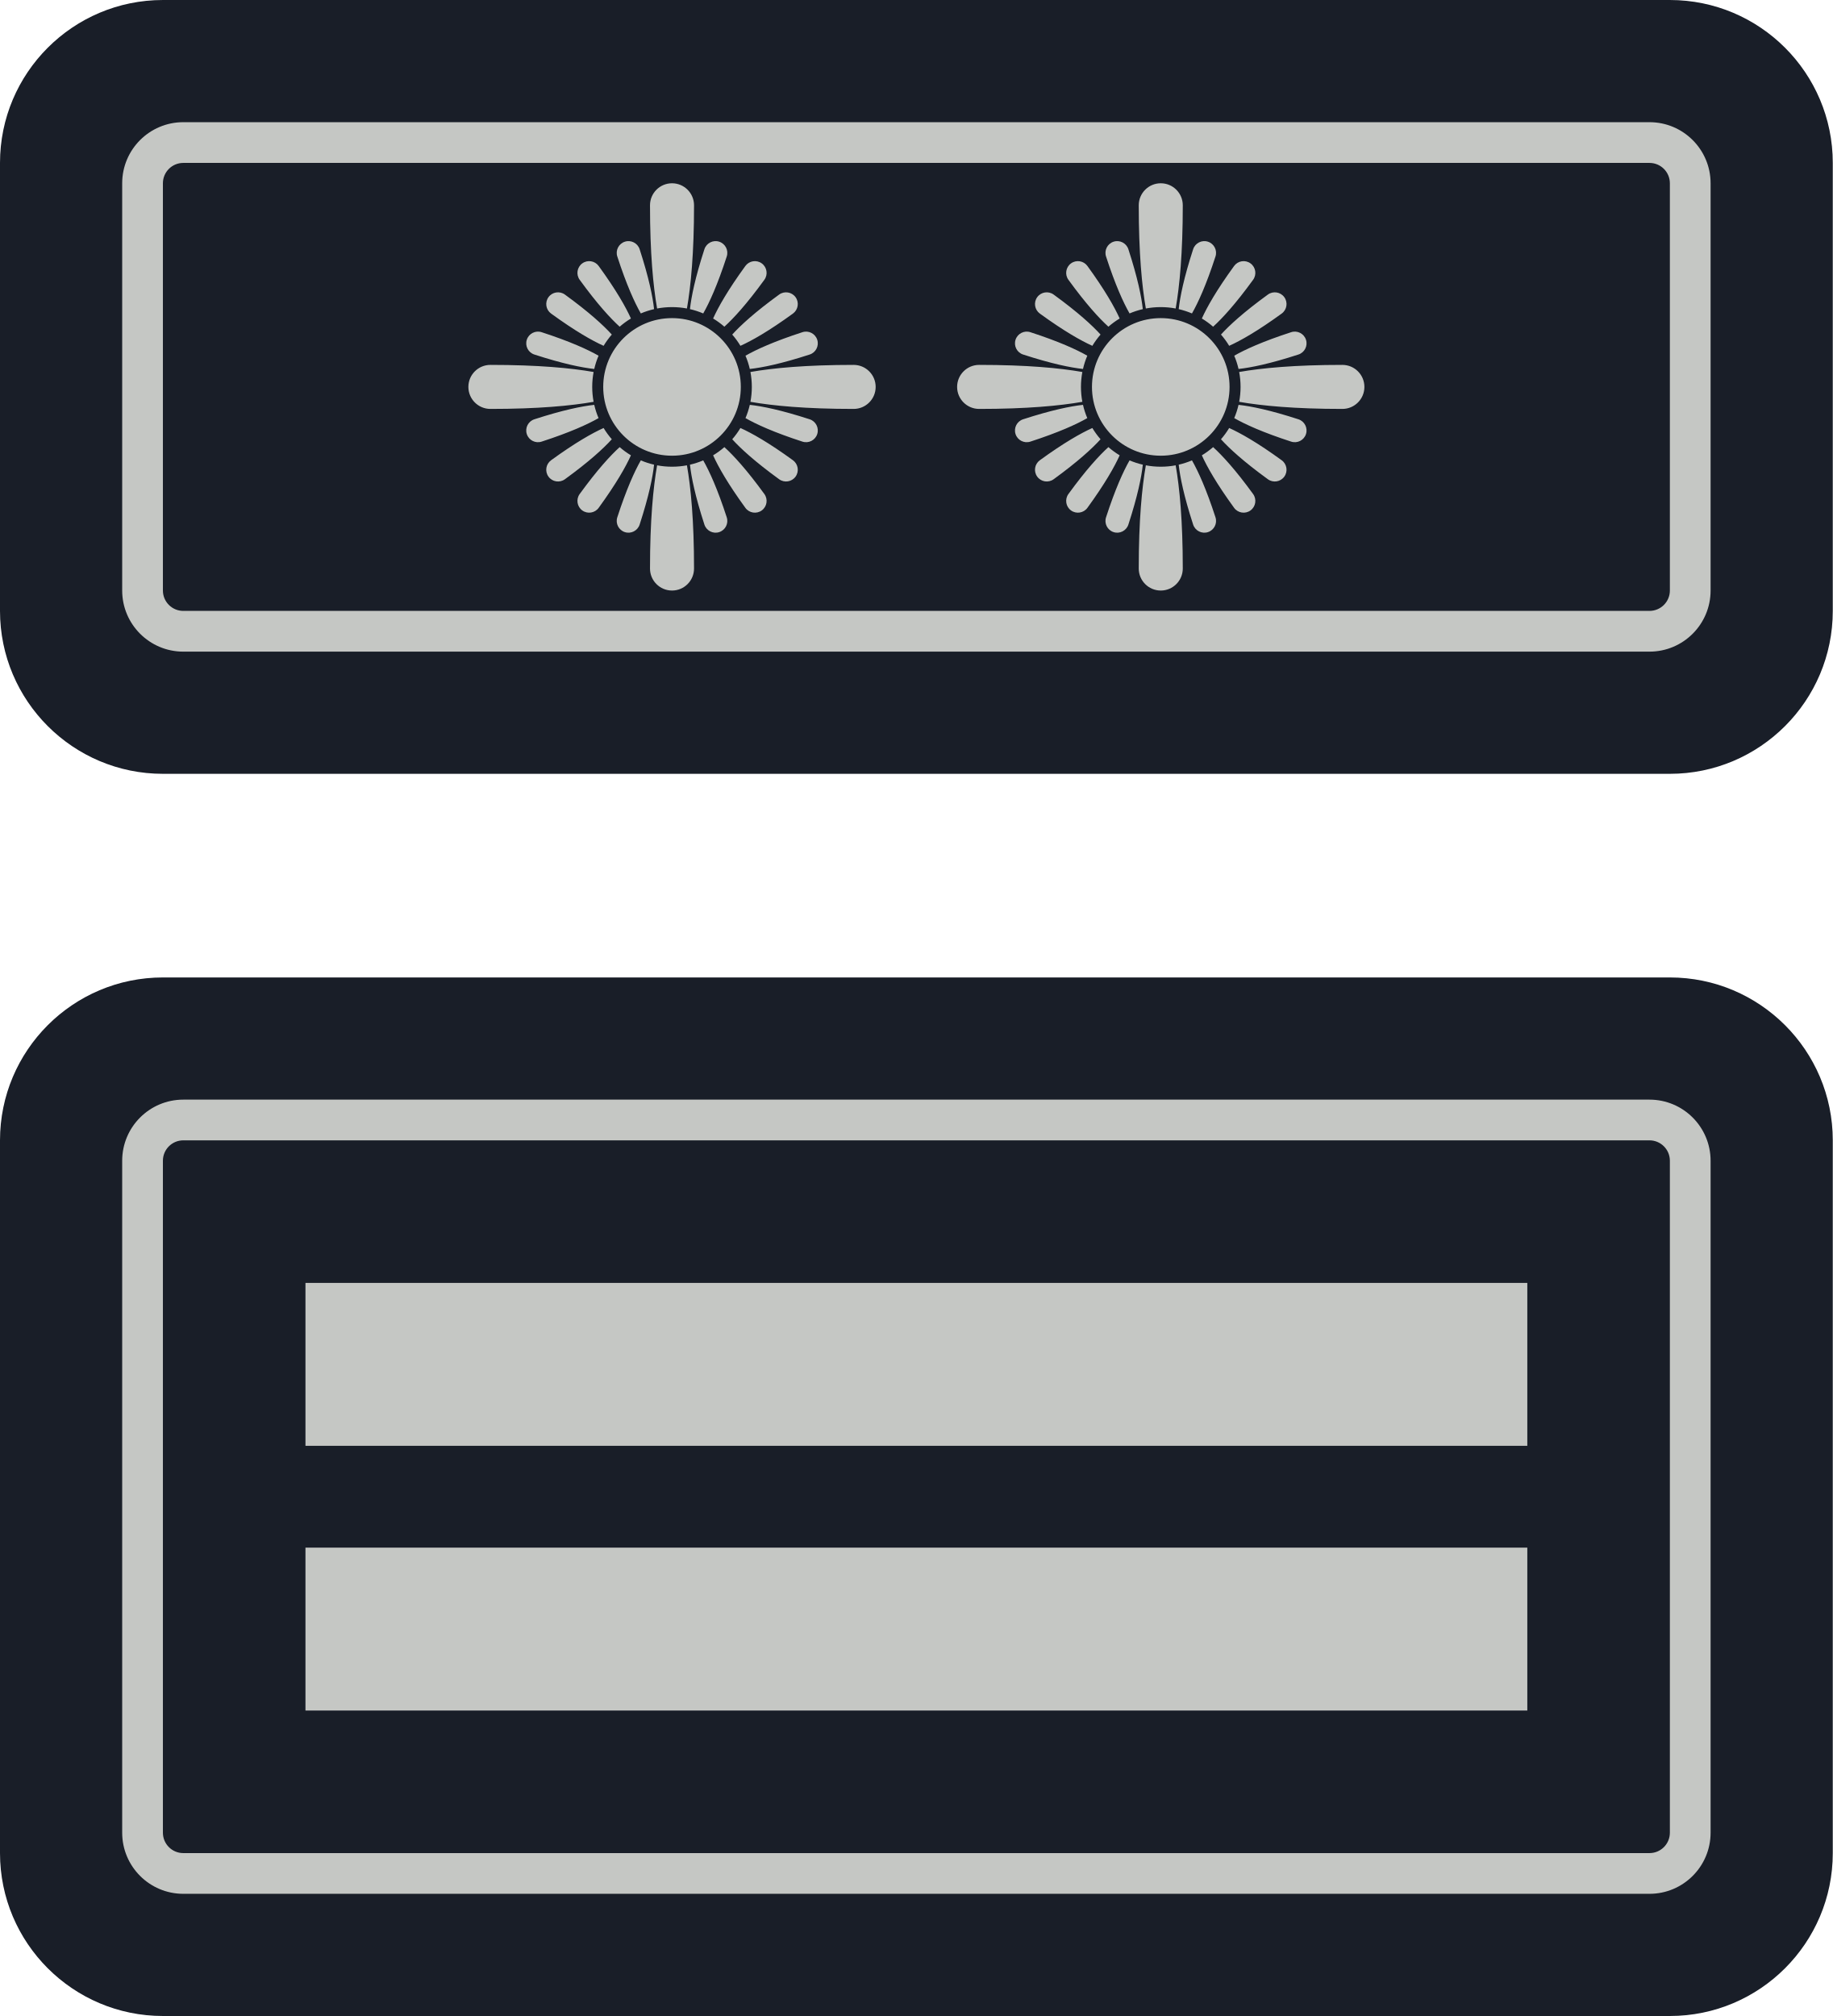
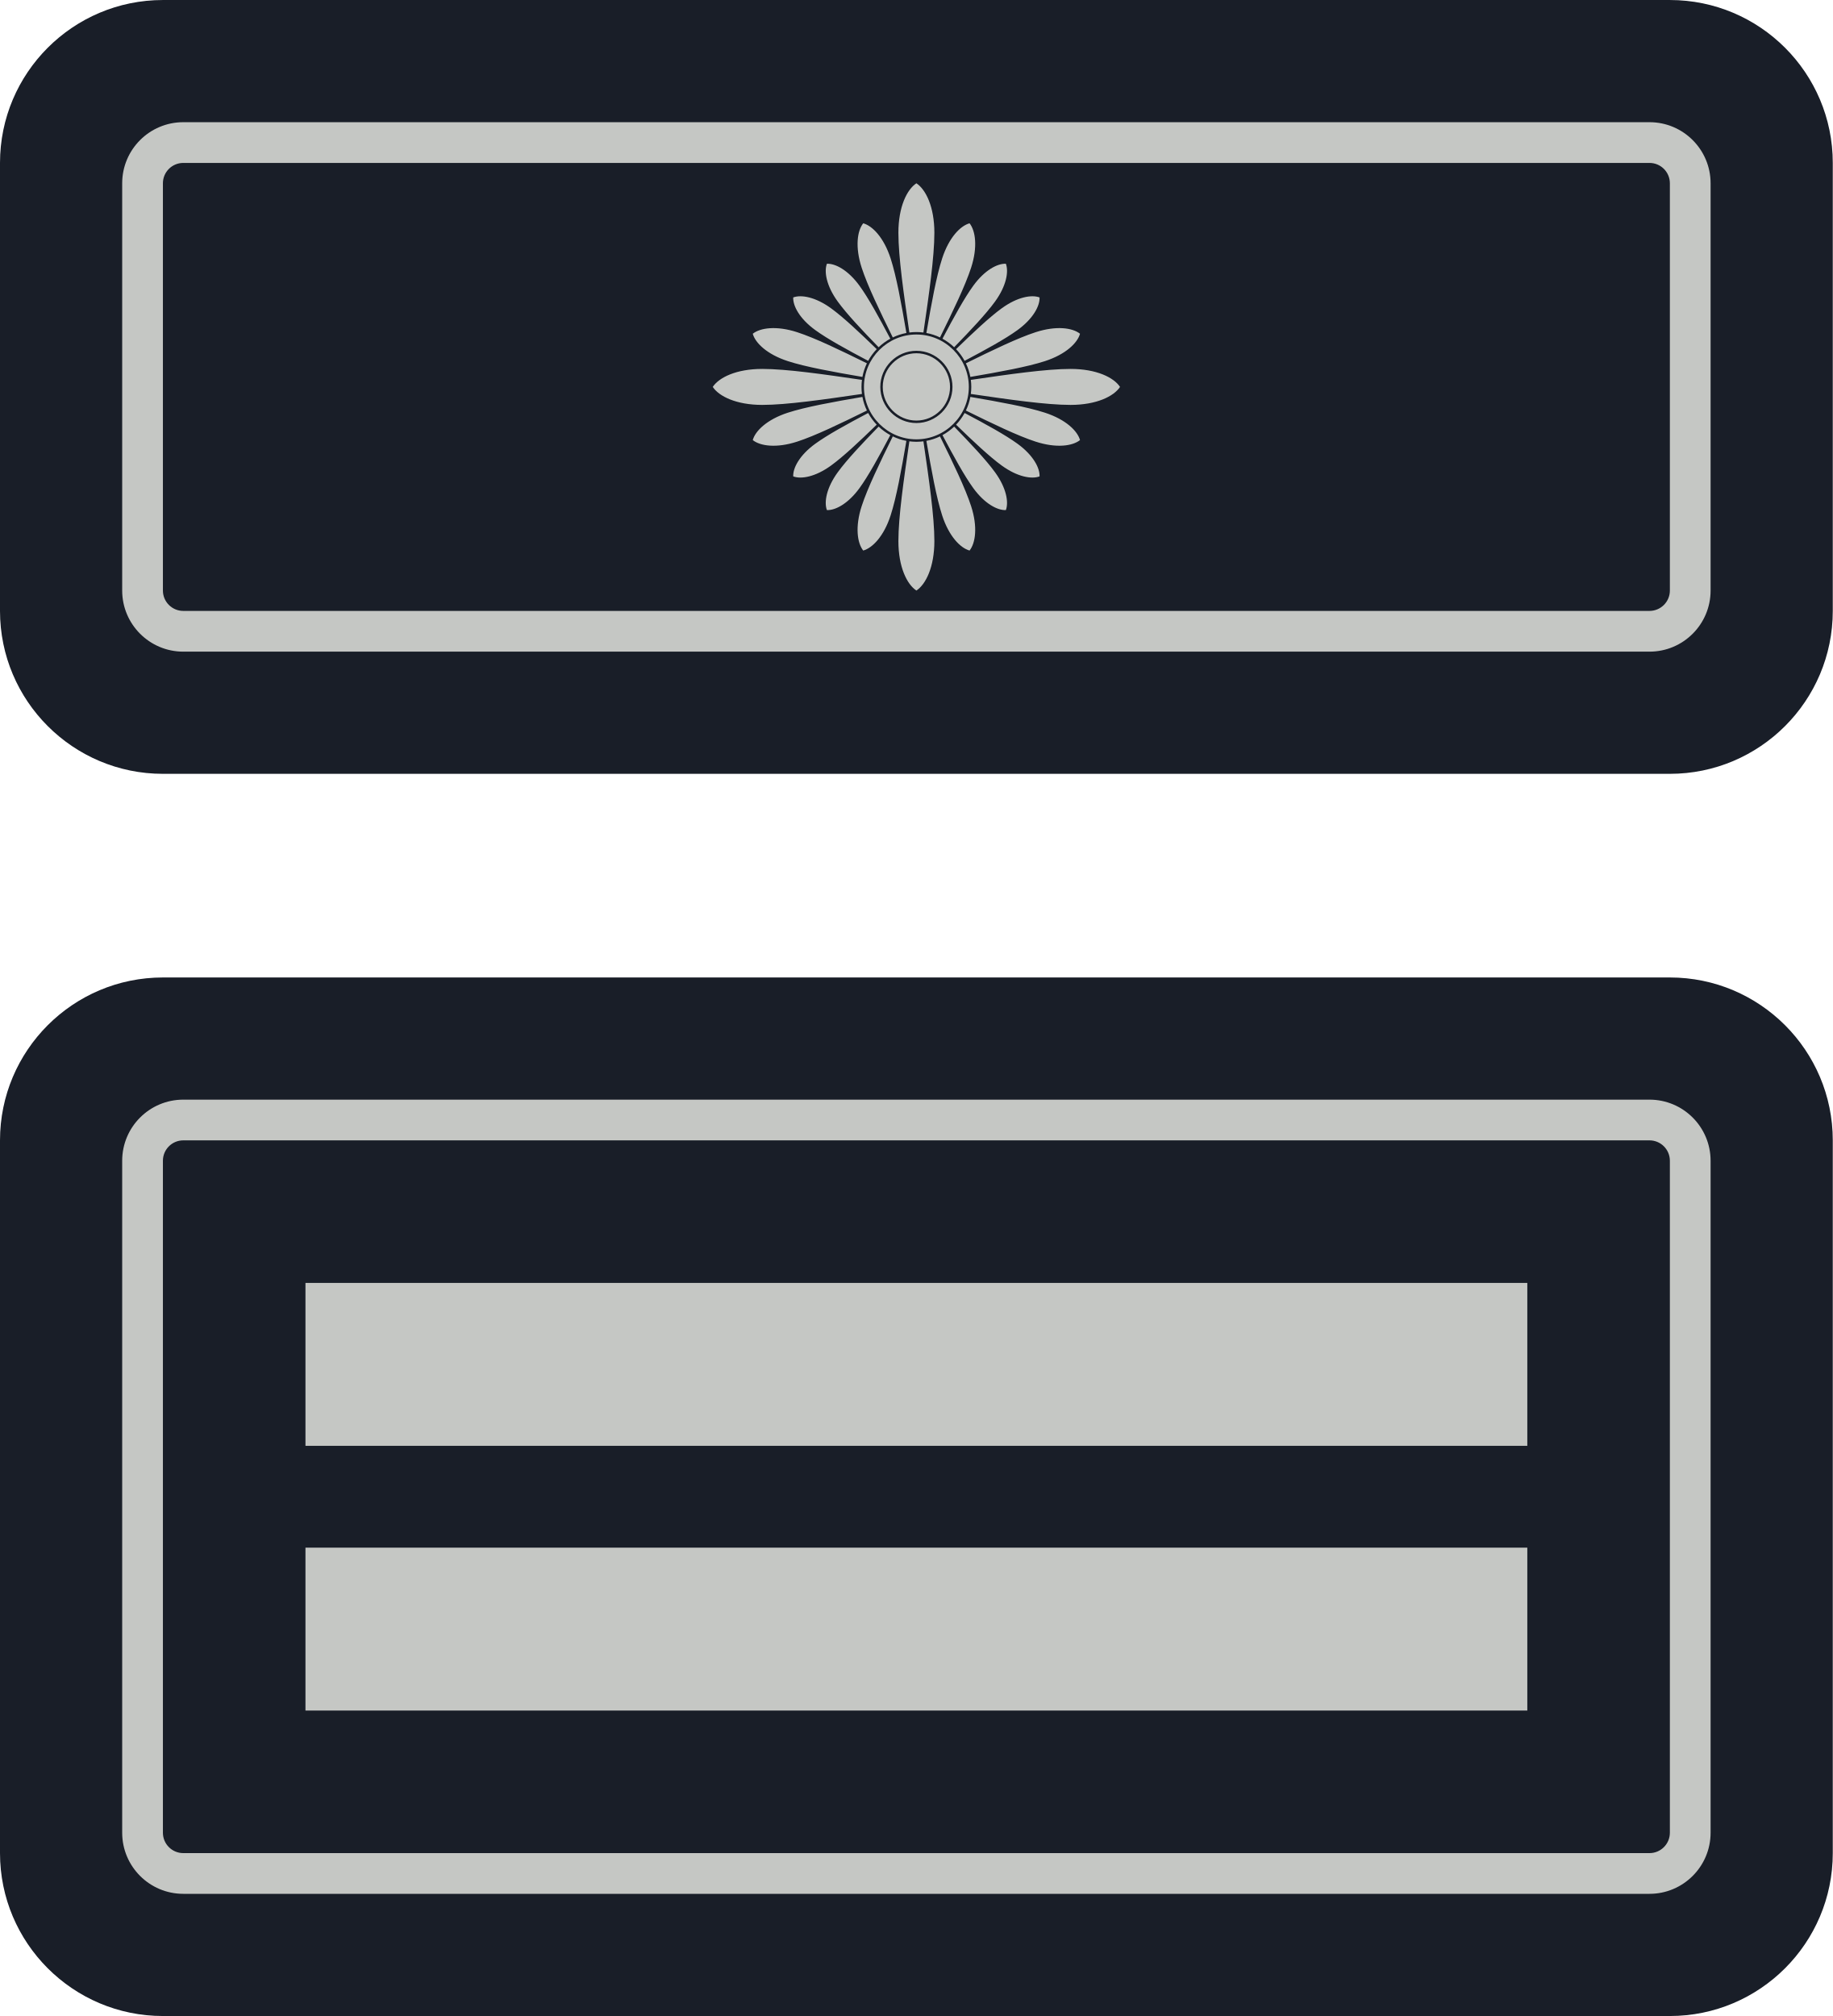
<svg xmlns="http://www.w3.org/2000/svg" width="100%" height="100%" viewBox="0 0 90 99" version="1.1" xml:space="preserve" style="fill-rule:evenodd;clip-rule:evenodd;stroke-linejoin:round;stroke-miterlimit:2;">
-   <g transform="matrix(1,0,0,1,-690,-104)">
-     <g id="Wehrleiter" transform="matrix(1,0,0,2.60526,690,104)">
-       <rect x="0" y="0" width="90" height="38" style="fill:none;" />
+   <g transform="matrix(1,0,0,1,-630,-84)">
+     <g id="WL" transform="matrix(0.762712,0,0,0.980198,630,528.03)">
+       <rect x="0" y="-453" width="118" height="101" style="fill:none;" />
      <clipPath id="_clip1">
-         <rect x="0" y="0" width="90" height="38" />
+         <rect x="0" y="-453" width="118" height="101" />
      </clipPath>
      <g clip-path="url(#_clip1)">
-         <g transform="matrix(1,0,0,0.383838,-30,-6.90909)">
-           <g transform="matrix(1.125,0,0,1.7,-7.125,-27.5)">
-             <path d="M113,59.706C113,57.109 109.814,55 105.889,55L40.111,55C36.186,55 33,57.109 33,59.706L33,80.294C33,82.891 36.186,85 40.111,85L105.889,85C109.814,85 113,82.891 113,80.294L113,59.706Z" style="fill:rgb(25,30,40);" />
-           </g>
-           <g transform="matrix(0.975,0,0,1.3,3.825,0.5)">
-             <path d="M113,57.308C113,56.034 111.621,55 109.923,55L36.077,55C34.379,55 33,56.034 33,57.308L33,82.692C33,83.966 34.379,85 36.077,85L109.923,85C111.621,85 113,83.966 113,82.692L113,57.308ZM110.949,57.308L110.949,82.692C110.949,83.117 110.489,83.462 109.923,83.462C109.923,83.462 36.077,83.462 36.077,83.462C35.511,83.462 35.051,83.117 35.051,82.692L35.051,57.308C35.051,56.883 35.511,56.538 36.077,56.538L109.923,56.538C110.489,56.538 110.949,56.883 110.949,57.308Z" style="fill:rgb(197,199,196);" />
-           </g>
-           <g transform="matrix(1.63286e-16,2.66667,-20,1.22465e-15,1145,-217.667)">
-             <rect x="112" y="52" width="3" height="3" style="fill:rgb(197,199,196);" />
-           </g>
-           <g transform="matrix(1.63286e-16,2.66667,-20,1.22465e-15,1145,-204.667)">
-             <rect x="112" y="52" width="3" height="3" style="fill:rgb(197,199,196);" />
+         <g id="Elemente.afdesign" transform="matrix(1.31111,0,0,1.0202,59,-378.015)">
+           <g transform="matrix(1,0,0,1,-265,-25.5)">
+             <clipPath id="_clip2">
+               <rect x="220" y="0" width="90" height="51" />
+             </clipPath>
+             <g clip-path="url(#_clip2)">
+               <g id="_2BG-GR" transform="matrix(1,0,0,1.34211,220,0)">
+                 <rect x="0" y="0" width="90" height="38" style="fill:none;" />
+                 <g transform="matrix(1.125,0,0,1.26667,-37.125,-69.6667)">
+                   <path d="M113,59.706C113,57.109 109.814,55 105.889,55L40.111,55C36.186,55 33,57.109 33,59.706L33,80.294C33,82.891 36.186,85 40.111,85L105.889,85C109.814,85 113,82.891 113,80.294L113,59.706Z" style="fill:rgb(25,30,40);" />
+                 </g>
+               </g>
+             </g>
          </g>
        </g>
-         <g transform="matrix(1,0,0,0.383838,-30,-6.90909)">
-           <g transform="matrix(1.125,0,0,1.26667,-7.125,-51.6667)">
-             <path d="M113,61.316C113,57.83 109.814,55 105.889,55L40.111,55C36.186,55 33,57.83 33,61.316L33,78.684C33,82.17 36.186,85 40.111,85L105.889,85C109.814,85 113,82.17 113,78.684L113,61.316Z" style="fill:rgb(25,30,40);" />
+         <g id="Elemente.afdesign1" transform="matrix(1.31111,0,0,1.0202,59,-378.015)">
+           <g transform="matrix(1,0,0,1,-1545,-193.5)">
+             <g id="_2BR-S" transform="matrix(1,0,0,1.34211,1500,168)">
+               <rect x="0" y="0" width="90" height="38" style="fill:none;" />
+               <g transform="matrix(0.975,0,0,0.968627,-26.175,-48.8039)">
+                 <path d="M113,57.308C113,56.034 111.621,55 109.923,55L36.077,55C34.379,55 33,56.034 33,57.308L33,82.692C33,83.966 34.379,85 36.077,85L109.923,85C111.621,85 113,83.966 113,82.692L113,57.308ZM110.949,57.308L110.949,82.692C110.949,83.117 110.489,83.462 109.923,83.462L36.077,83.462C35.511,83.462 35.051,83.117 35.051,82.692L35.051,57.308C35.051,56.883 35.511,56.538 36.077,56.538L109.923,56.538C110.489,56.538 110.949,56.883 110.949,57.308Z" style="fill:rgb(197,199,196);" />
+               </g>
+             </g>
          </g>
-           <g transform="matrix(0.975,0,0,0.866667,3.825,-23.6667)">
-             <path d="M113,58.462C113,56.551 111.621,55 109.923,55L36.077,55C34.379,55 33,56.551 33,58.462L33,81.538C33,83.449 34.379,85 36.077,85L109.923,85C111.621,85 113,83.449 113,81.538L113,58.462ZM110.949,58.462L110.949,81.538C110.949,82.175 110.489,82.692 109.923,82.692L36.077,82.692C35.511,82.692 35.051,82.175 35.051,81.538L35.051,58.462C35.051,57.825 35.511,57.308 36.077,57.308L109.923,57.308C110.489,57.308 110.949,57.825 110.949,58.462Z" style="fill:rgb(197,199,196);" />
+         </g>
+         <g id="Elemente.afdesign2" transform="matrix(1.31111,0,0,1.0202,59,-378.015)">
+           <g transform="matrix(1,0,0,1,-905,-109.5)">
+             <clipPath id="_clip3">
+               <rect x="860" y="84" width="90" height="51" />
+             </clipPath>
+             <g clip-path="url(#_clip3)">
+               <g id="_2LN-S" transform="matrix(1,0,0,1.34211,860,84)">
+                 <rect x="0" y="0" width="90" height="38" style="fill:none;" />
+                 <g transform="matrix(1,0,0,0.745098,-30,-49.1765)">
+                   <g transform="matrix(1.63286e-16,2.66667,-20,1.22465e-15,1145,-217.667)">
+                     <rect x="112" y="52" width="3" height="3" style="fill:rgb(197,199,196);" />
+                   </g>
+                   <g transform="matrix(1.63286e-16,2.66667,-20,1.22465e-15,1145,-204.667)">
+                     <rect x="112" y="52" width="3" height="3" style="fill:rgb(197,199,196);" />
+                   </g>
+                 </g>
+               </g>
+             </g>
          </g>
-           <g transform="matrix(0.27027,0,0,0.27027,49.0811,23.4865)">
-             <path d="M54.21,64.247C54.925,68.325 55.5,74.308 55.5,83C55.5,85.208 53.708,87 51.5,87C49.292,87 47.5,85.208 47.5,83C47.5,74.308 48.075,68.325 48.79,64.247C49.668,64.413 50.574,64.5 51.5,64.5C52.426,64.5 53.332,64.413 54.21,64.247ZM57.169,63.348C58.288,65.306 59.756,68.505 61.443,73.696C61.807,74.816 61.193,76.02 60.073,76.384C58.953,76.748 57.748,76.134 57.384,75.014C55.698,69.824 55.005,66.372 54.76,64.131C55.592,63.94 56.398,63.677 57.169,63.348ZM45.831,63.348C46.602,63.676 47.408,63.94 48.24,64.131C47.995,66.372 47.302,69.824 45.616,75.014C45.252,76.134 44.047,76.748 42.927,76.384C41.807,76.02 41.193,74.816 41.557,73.696C43.244,68.505 44.712,65.306 45.831,63.348ZM61.013,60.94C62.682,62.455 65.068,65.045 68.278,69.463C68.971,70.416 68.759,71.752 67.806,72.444C66.854,73.136 65.518,72.924 64.826,71.972C61.617,67.555 59.892,64.486 58.966,62.43C59.692,61.993 60.376,61.494 61.013,60.94ZM41.987,60.94C42.623,61.494 43.308,61.993 44.034,62.43C43.108,64.486 41.383,67.555 38.174,71.972C37.482,72.924 36.146,73.136 35.194,72.444C34.241,71.752 34.029,70.416 34.722,69.463C37.932,65.045 40.318,62.455 41.987,60.94ZM63.93,57.466C65.986,58.392 69.055,60.117 73.472,63.326C74.424,64.018 74.636,65.354 73.944,66.306C73.252,67.259 71.916,67.471 70.963,66.778C66.545,63.568 63.955,61.182 62.44,59.513C62.994,58.877 63.493,58.192 63.93,57.466ZM39.07,57.466C39.507,58.192 40.006,58.876 40.56,59.513C39.045,61.182 36.455,63.568 32.037,66.778C31.084,67.471 29.748,67.259 29.056,66.306C28.364,65.354 28.576,64.018 29.528,63.326C33.945,60.117 37.014,58.392 39.07,57.466ZM51.5,37.5C58.399,37.5 64,43.101 64,50C64,56.899 58.399,62.5 51.5,62.5C44.601,62.5 39,56.899 39,50C39,43.101 44.601,37.5 51.5,37.5ZM65.631,53.26C67.872,53.505 71.324,54.198 76.514,55.884C77.634,56.248 78.248,57.453 77.884,58.573C77.52,59.693 76.316,60.307 75.196,59.943C70.005,58.256 66.806,56.788 64.848,55.669C65.176,54.898 65.44,54.092 65.631,53.26ZM37.369,53.26C37.56,54.092 37.823,54.898 38.152,55.669C36.194,56.788 32.995,58.256 27.804,59.943C26.684,60.307 25.48,59.693 25.116,58.573C24.752,57.453 25.366,56.248 26.486,55.884C31.676,54.198 35.128,53.505 37.369,53.26ZM65.747,47.29C69.825,46.575 75.808,46 84.5,46C86.708,46 88.5,47.792 88.5,50C88.5,52.208 86.708,54 84.5,54C75.808,54 69.825,53.425 65.747,52.71C65.913,51.832 66,50.926 66,50C66,49.074 65.913,48.168 65.747,47.29ZM37.253,52.71C33.175,53.425 27.192,54 18.5,54C16.292,54 14.5,52.208 14.5,50C14.5,47.792 16.292,46 18.5,46C27.192,46 33.175,46.575 37.253,47.29C37.087,48.168 37,49.074 37,50C37,50.926 37.087,51.832 37.253,52.71ZM64.848,44.331C66.806,43.212 70.005,41.744 75.196,40.057C76.316,39.693 77.52,40.307 77.884,41.427C78.248,42.547 77.634,43.752 76.514,44.116C71.324,45.802 67.872,46.495 65.631,46.74C65.44,45.908 65.177,45.102 64.848,44.331ZM37.369,46.74C35.128,46.495 31.676,45.802 26.486,44.116C25.366,43.752 24.752,42.547 25.116,41.427C25.48,40.307 26.684,39.693 27.804,40.057C32.995,41.744 36.194,43.212 38.152,44.331C37.824,45.102 37.56,45.908 37.369,46.74ZM62.44,40.487C63.955,38.818 66.545,36.432 70.963,33.222C71.916,32.529 73.252,32.741 73.944,33.694C74.636,34.646 74.424,35.982 73.472,36.674C69.055,39.883 65.986,41.608 63.93,42.534C63.493,41.808 62.994,41.124 62.44,40.487ZM39.07,42.534C37.014,41.608 33.945,39.883 29.528,36.674C28.576,35.982 28.364,34.646 29.056,33.694C29.748,32.741 31.084,32.529 32.037,33.222C36.455,36.432 39.045,38.818 40.56,40.487C40.006,41.123 39.507,41.808 39.07,42.534ZM58.966,37.57C59.892,35.514 61.617,32.445 64.826,28.028C65.518,27.076 66.854,26.864 67.806,27.556C68.759,28.248 68.971,29.584 68.278,30.537C65.068,34.955 62.682,37.545 61.013,39.06C60.377,38.506 59.692,38.007 58.966,37.57ZM41.987,39.06C40.318,37.545 37.932,34.955 34.722,30.537C34.029,29.584 34.241,28.248 35.194,27.556C36.146,26.864 37.482,27.076 38.174,28.028C41.383,32.445 43.108,35.514 44.034,37.57C43.308,38.007 42.624,38.506 41.987,39.06ZM54.76,35.869C55.005,33.628 55.698,30.176 57.384,24.986C57.748,23.866 58.953,23.252 60.073,23.616C61.193,23.98 61.807,25.184 61.443,26.304C59.756,31.495 58.288,34.694 57.169,36.652C56.398,36.324 55.592,36.06 54.76,35.869ZM45.831,36.652C44.712,34.694 43.244,31.495 41.557,26.304C41.193,25.184 41.807,23.98 42.927,23.616C44.047,23.252 45.252,23.866 45.616,24.986C47.302,30.176 47.995,33.628 48.24,35.869C47.408,36.06 46.602,36.323 45.831,36.652ZM48.79,35.753C48.075,31.675 47.5,25.692 47.5,17C47.5,14.792 49.292,13 51.5,13C53.708,13 55.5,14.792 55.5,17C55.5,25.692 54.925,31.675 54.21,35.753C53.332,35.587 52.426,35.5 51.5,35.5C50.574,35.5 49.668,35.587 48.79,35.753Z" style="fill:rgb(197,199,196);" />
+         </g>
+         <g id="Elemente.afdesign3" transform="matrix(1.31111,0,0,1.0202,59,-433.616)">
+           <g transform="matrix(1,0,0,1,-155,-19)">
+             <g id="_1BG-GR" transform="matrix(1,0,0,1,110,0)">
+               <rect x="0" y="0" width="90" height="38" style="fill:none;" />
+               <clipPath id="_clip4">
+                 <rect x="0" y="0" width="90" height="38" />
+               </clipPath>
+               <g clip-path="url(#_clip4)">
+                 <g transform="matrix(1.125,0,0,1.26667,-37.125,-69.6667)">
+                   <path d="M113,61.316C113,57.83 109.814,55 105.889,55L40.111,55C36.186,55 33,57.83 33,61.316L33,78.684C33,82.17 36.186,85 40.111,85L105.889,85C109.814,85 113,82.17 113,78.684L113,61.316Z" style="fill:rgb(25,30,40);" />
+                 </g>
+               </g>
+             </g>
          </g>
-           <g transform="matrix(0.27027,0,0,0.27027,73.0811,23.4865)">
-             <path d="M54.21,64.247C54.925,68.325 55.5,74.308 55.5,83C55.5,85.208 53.708,87 51.5,87C49.292,87 47.5,85.208 47.5,83C47.5,74.308 48.075,68.325 48.79,64.247C49.668,64.413 50.574,64.5 51.5,64.5C52.426,64.5 53.332,64.413 54.21,64.247ZM57.169,63.348C58.288,65.306 59.756,68.505 61.443,73.696C61.807,74.816 61.193,76.02 60.073,76.384C58.953,76.748 57.748,76.134 57.384,75.014C55.698,69.824 55.005,66.372 54.76,64.131C55.592,63.94 56.398,63.677 57.169,63.348ZM45.831,63.348C46.602,63.676 47.408,63.94 48.24,64.131C47.995,66.372 47.302,69.824 45.616,75.014C45.252,76.134 44.047,76.748 42.927,76.384C41.807,76.02 41.193,74.816 41.557,73.696C43.244,68.505 44.712,65.306 45.831,63.348ZM61.013,60.94C62.682,62.455 65.068,65.045 68.278,69.463C68.971,70.416 68.759,71.752 67.806,72.444C66.854,73.136 65.518,72.924 64.826,71.972C61.617,67.555 59.892,64.486 58.966,62.43C59.692,61.993 60.376,61.494 61.013,60.94ZM41.987,60.94C42.623,61.494 43.308,61.993 44.034,62.43C43.108,64.486 41.383,67.555 38.174,71.972C37.482,72.924 36.146,73.136 35.194,72.444C34.241,71.752 34.029,70.416 34.722,69.463C37.932,65.045 40.318,62.455 41.987,60.94ZM63.93,57.466C65.986,58.392 69.055,60.117 73.472,63.326C74.424,64.018 74.636,65.354 73.944,66.306C73.252,67.259 71.916,67.471 70.963,66.778C66.545,63.568 63.955,61.182 62.44,59.513C62.994,58.877 63.493,58.192 63.93,57.466ZM39.07,57.466C39.507,58.192 40.006,58.876 40.56,59.513C39.045,61.182 36.455,63.568 32.037,66.778C31.084,67.471 29.748,67.259 29.056,66.306C28.364,65.354 28.576,64.018 29.528,63.326C33.945,60.117 37.014,58.392 39.07,57.466ZM51.5,37.5C58.399,37.5 64,43.101 64,50C64,56.899 58.399,62.5 51.5,62.5C44.601,62.5 39,56.899 39,50C39,43.101 44.601,37.5 51.5,37.5ZM65.631,53.26C67.872,53.505 71.324,54.198 76.514,55.884C77.634,56.248 78.248,57.453 77.884,58.573C77.52,59.693 76.316,60.307 75.196,59.943C70.005,58.256 66.806,56.788 64.848,55.669C65.176,54.898 65.44,54.092 65.631,53.26ZM37.369,53.26C37.56,54.092 37.823,54.898 38.152,55.669C36.194,56.788 32.995,58.256 27.804,59.943C26.684,60.307 25.48,59.693 25.116,58.573C24.752,57.453 25.366,56.248 26.486,55.884C31.676,54.198 35.128,53.505 37.369,53.26ZM65.747,47.29C69.825,46.575 75.808,46 84.5,46C86.708,46 88.5,47.792 88.5,50C88.5,52.208 86.708,54 84.5,54C75.808,54 69.825,53.425 65.747,52.71C65.913,51.832 66,50.926 66,50C66,49.074 65.913,48.168 65.747,47.29ZM37.253,52.71C33.175,53.425 27.192,54 18.5,54C16.292,54 14.5,52.208 14.5,50C14.5,47.792 16.292,46 18.5,46C27.192,46 33.175,46.575 37.253,47.29C37.087,48.168 37,49.074 37,50C37,50.926 37.087,51.832 37.253,52.71ZM64.848,44.331C66.806,43.212 70.005,41.744 75.196,40.057C76.316,39.693 77.52,40.307 77.884,41.427C78.248,42.547 77.634,43.752 76.514,44.116C71.324,45.802 67.872,46.495 65.631,46.74C65.44,45.908 65.177,45.102 64.848,44.331ZM37.369,46.74C35.128,46.495 31.676,45.802 26.486,44.116C25.366,43.752 24.752,42.547 25.116,41.427C25.48,40.307 26.684,39.693 27.804,40.057C32.995,41.744 36.194,43.212 38.152,44.331C37.824,45.102 37.56,45.908 37.369,46.74ZM62.44,40.487C63.955,38.818 66.545,36.432 70.963,33.222C71.916,32.529 73.252,32.741 73.944,33.694C74.636,34.646 74.424,35.982 73.472,36.674C69.055,39.883 65.986,41.608 63.93,42.534C63.493,41.808 62.994,41.124 62.44,40.487ZM39.07,42.534C37.014,41.608 33.945,39.883 29.528,36.674C28.576,35.982 28.364,34.646 29.056,33.694C29.748,32.741 31.084,32.529 32.037,33.222C36.455,36.432 39.045,38.818 40.56,40.487C40.006,41.123 39.507,41.808 39.07,42.534ZM58.966,37.57C59.892,35.514 61.617,32.445 64.826,28.028C65.518,27.076 66.854,26.864 67.806,27.556C68.759,28.248 68.971,29.584 68.278,30.537C65.068,34.955 62.682,37.545 61.013,39.06C60.377,38.506 59.692,38.007 58.966,37.57ZM41.987,39.06C40.318,37.545 37.932,34.955 34.722,30.537C34.029,29.584 34.241,28.248 35.194,27.556C36.146,26.864 37.482,27.076 38.174,28.028C41.383,32.445 43.108,35.514 44.034,37.57C43.308,38.007 42.624,38.506 41.987,39.06ZM54.76,35.869C55.005,33.628 55.698,30.176 57.384,24.986C57.748,23.866 58.953,23.252 60.073,23.616C61.193,23.98 61.807,25.184 61.443,26.304C59.756,31.495 58.288,34.694 57.169,36.652C56.398,36.324 55.592,36.06 54.76,35.869ZM45.831,36.652C44.712,34.694 43.244,31.495 41.557,26.304C41.193,25.184 41.807,23.98 42.927,23.616C44.047,23.252 45.252,23.866 45.616,24.986C47.302,30.176 47.995,33.628 48.24,35.869C47.408,36.06 46.602,36.323 45.831,36.652ZM48.79,35.753C48.075,31.675 47.5,25.692 47.5,17C47.5,14.792 49.292,13 51.5,13C53.708,13 55.5,14.792 55.5,17C55.5,25.692 54.925,31.675 54.21,35.753C53.332,35.587 52.426,35.5 51.5,35.5C50.574,35.5 49.668,35.587 48.79,35.753Z" style="fill:rgb(197,199,196);" />
+         </g>
+         <g id="Elemente.afdesign4" transform="matrix(1.31111,0,0,1.0202,59,-433.616)">
+           <g transform="matrix(1,0,0,1,-1225,-502)">
+             <g id="_1ST-S" transform="matrix(1,0,0,0.736842,1180,488)">
+               <rect x="0" y="0" width="90" height="38" style="fill:none;" />
+               <g transform="matrix(1,0,0,1.35714,-30,-24.4286)">
+                 <g id="Stern-Silber.afdesign" transform="matrix(0.2,0,0,0.2,75,32)">
+                   <g transform="matrix(1,0,0,1,-50,-50)">
+                     <clipPath id="_clip5">
+                       <rect x="0" y="0" width="100" height="100" />
+                     </clipPath>
+                     <g clip-path="url(#_clip5)">
+                       <g id="path5563" transform="matrix(2.33891,0,0,2.33891,-84.1155,-56.6067)">
+                         <path d="M58.079,51.292C57.862,51.32 57.641,51.336 57.418,51.339L57.264,51.339C57.04,51.336 56.82,51.32 56.603,51.292C56.014,55.308 55.452,59.22 55.452,61.763C55.452,64.492 56.355,66.307 57.341,66.957C58.327,66.307 59.229,64.492 59.229,61.763C59.229,59.22 58.668,55.308 58.079,51.292ZM54.863,50.774C55.311,50.99 55.79,51.149 56.292,51.243C55.767,54.307 55.239,57.211 54.633,59.077C53.921,61.269 52.722,62.491 51.76,62.757C51.138,61.977 50.886,60.283 51.598,58.09C52.205,56.224 53.485,53.563 54.863,50.774ZM59.819,50.774C59.371,50.99 58.891,51.149 58.39,51.243C58.915,54.307 59.442,57.211 60.049,59.077L60.049,59.077C60.761,61.269 61.96,62.491 62.922,62.757C63.544,61.977 63.796,60.283 63.084,58.09C62.477,56.224 61.197,53.563 59.819,50.774ZM53.376,49.745C53.743,50.094 54.155,50.396 54.603,50.641C53.433,52.856 52.31,54.906 51.371,56.198C50.173,57.848 48.829,58.549 47.947,58.509C47.637,57.683 47.888,56.188 49.087,54.538C50.026,53.245 51.629,51.543 53.376,49.745ZM61.306,49.745C60.939,50.094 60.526,50.396 60.079,50.641C61.249,52.856 62.372,54.906 63.31,56.198C64.509,57.848 65.853,58.549 66.735,58.509C67.045,57.683 66.794,56.188 65.595,54.538C64.656,53.245 63.052,51.543 61.306,49.745ZM52.279,48.318C52.523,48.766 52.826,49.178 53.175,49.545C51.378,51.291 49.675,52.894 48.382,53.833C46.732,55.032 45.238,55.284 44.411,54.973C44.371,54.092 45.072,52.748 46.723,51.549C48.015,50.61 50.064,49.487 52.279,48.318ZM62.403,48.318C62.158,48.766 61.856,49.178 61.506,49.545C63.304,51.291 65.007,52.894 66.299,53.833L66.299,53.833C67.95,55.032 69.444,55.284 70.27,54.973C70.31,54.092 69.609,52.748 67.959,51.549C66.667,50.61 64.618,49.487 62.403,48.318ZM51.675,46.629C51.769,47.131 51.929,47.611 52.145,48.059C49.357,49.435 46.697,50.716 44.83,51.322C42.638,52.035 40.944,51.783 40.164,51.161C40.429,50.199 41.652,49 43.844,48.287C45.709,47.681 48.612,47.153 51.675,46.629ZM63.007,46.629C62.913,47.131 62.753,47.61 62.537,48.059C65.325,49.435 67.985,50.716 69.852,51.322L69.852,51.322C72.044,52.035 73.738,51.783 74.518,51.161C74.253,50.199 73.03,49 70.838,48.287C68.972,47.681 66.07,47.153 63.007,46.629ZM57.337,40.077L57.344,40.077C60.363,40.077 62.846,42.561 62.846,45.58C62.846,48.598 60.363,51.082 57.344,51.082L57.337,51.082C54.319,51.082 51.835,48.598 51.835,45.58C51.835,42.561 54.319,40.077 57.337,40.077ZM61.129,45.582L61.129,45.577C61.129,43.499 59.419,41.788 57.341,41.788C55.263,41.788 53.553,43.499 53.553,45.577L53.553,45.582C53.553,47.66 55.263,49.371 57.341,49.371C59.419,49.371 61.129,47.66 61.129,45.582ZM60.872,45.577L60.872,45.582C60.872,47.519 59.278,49.113 57.341,49.113C55.404,49.113 53.81,47.519 53.81,45.582L53.81,45.577C53.81,43.64 55.404,42.046 57.341,42.046C59.278,42.046 60.872,43.64 60.872,45.577L60.872,45.577ZM51.626,46.318C51.594,46.076 51.578,45.829 51.578,45.58C51.578,45.33 51.594,45.083 51.626,44.841C47.611,44.252 43.7,43.691 41.157,43.691C38.429,43.691 36.614,44.594 35.963,45.58C36.614,46.565 38.429,47.468 41.157,47.468C43.7,47.468 47.611,46.907 51.626,46.318ZM63.056,44.841C67.071,44.252 70.982,43.691 73.525,43.691C76.253,43.691 78.068,44.594 78.718,45.58C78.068,46.565 76.253,47.468 73.525,47.468C70.982,47.468 67.071,46.907 63.056,46.318C63.088,46.076 63.104,45.829 63.104,45.58C63.104,45.33 63.088,45.083 63.056,44.841ZM62.537,43.101C62.753,43.549 62.913,44.028 63.007,44.53C66.07,44.006 68.972,43.478 70.838,42.872C73.03,42.159 74.253,40.96 74.518,39.998C73.738,39.376 72.044,39.125 69.852,39.837C67.985,40.443 65.325,41.724 62.537,43.101ZM51.675,44.53C48.612,44.006 45.709,43.478 43.844,42.872C41.652,42.159 40.429,40.96 40.164,39.998C40.944,39.376 42.638,39.125 44.83,39.837C46.697,40.443 49.357,41.724 52.145,43.1C51.929,43.549 51.769,44.028 51.675,44.53ZM61.506,41.614C61.856,41.981 62.158,42.394 62.403,42.841C64.618,41.672 66.667,40.549 67.959,39.61C69.609,38.411 70.31,37.068 70.27,36.186C69.444,35.875 67.95,36.127 66.299,37.326C65.007,38.265 63.304,39.868 61.506,41.614ZM52.279,42.841C50.064,41.672 48.014,40.549 46.723,39.61C45.072,38.411 44.371,37.068 44.411,36.186C45.238,35.875 46.732,36.127 48.382,37.326C49.675,38.265 51.378,39.868 53.176,41.614C52.826,41.981 52.523,42.394 52.279,42.841ZM60.079,40.518C60.526,40.763 60.939,41.065 61.306,41.414C63.052,39.616 64.656,37.914 65.595,36.621C66.794,34.971 67.045,33.476 66.735,32.65C65.853,32.61 64.509,33.311 63.31,34.961C62.372,36.253 61.249,38.303 60.079,40.518ZM53.376,41.414C51.629,39.616 50.026,37.914 49.087,36.621C47.888,34.971 47.637,33.476 47.947,32.65C48.829,32.61 50.172,33.311 51.371,34.961C52.31,36.253 53.433,38.303 54.603,40.518C54.155,40.763 53.743,41.065 53.376,41.414ZM58.39,39.916C58.892,40.01 59.371,40.169 59.819,40.385C61.196,37.597 62.477,34.936 63.084,33.069C63.796,30.876 63.544,29.182 62.922,28.403C61.96,28.668 60.761,29.89 60.049,32.083C59.442,33.948 58.915,36.852 58.39,39.916ZM54.863,40.385C53.486,37.597 52.205,34.936 51.598,33.069C50.886,30.876 51.138,29.182 51.76,28.403C52.722,28.668 53.921,29.89 54.633,32.083C55.239,33.948 55.767,36.852 56.292,39.916C55.791,40.01 55.311,40.169 54.863,40.385ZM56.603,39.867C56.014,35.851 55.452,31.939 55.452,29.396C55.452,26.667 56.355,24.852 57.341,24.202C58.327,24.852 59.229,26.667 59.229,29.396C59.229,31.939 58.668,35.851 58.079,39.867C57.838,39.836 57.593,39.82 57.344,39.82L57.337,39.82C57.089,39.82 56.844,39.836 56.603,39.867Z" style="fill:rgb(197,199,196);" />
+                       </g>
+                     </g>
+                   </g>
+                   <g>
+                                     </g>
+                 </g>
+               </g>
+             </g>
+           </g>
+         </g>
+         <g id="Elemente.afdesign5" transform="matrix(1.31111,0,0,1.0202,59,-433.616)">
+           <g transform="matrix(1,0,0,1,-1435,-187)">
+             <g id="_1BR-S" transform="matrix(1,0,0,1,1390,168)">
+               <rect x="0" y="0" width="90" height="38" style="fill:none;" />
+               <g transform="matrix(0.975,0,0,0.866667,-26.175,-41.6667)">
+                 <path d="M113,58.462C113,56.551 111.621,55 109.923,55L36.077,55C34.379,55 33,56.551 33,58.462L33,81.538C33,83.449 34.379,85 36.077,85L109.923,85C111.621,85 113,83.449 113,81.538L113,58.462ZM110.949,58.462L110.949,81.538C110.949,82.175 110.489,82.692 109.923,82.692C109.923,82.692 36.077,82.692 36.077,82.692C35.511,82.692 35.051,82.175 35.051,81.538L35.051,58.462C35.051,57.825 35.511,57.308 36.077,57.308L109.923,57.308C110.489,57.308 110.949,57.825 110.949,58.462Z" style="fill:rgb(197,199,196);" />
+               </g>
+             </g>
+           </g>
+         </g>
+         <g id="Elemente.afdesign6" transform="matrix(1.31111,0,0,1.0202,59,-409.131)">
+           <g transform="matrix(1,0,0,1,-1015,-493)">
+             <g id="SP-L" transform="matrix(1,0,0,0.15625,940,458.156)">
+               <rect x="30" y="191" width="90" height="64" style="fill:none;" />
+             </g>
          </g>
        </g>
      </g>
    </g>
  </g>
</svg>
